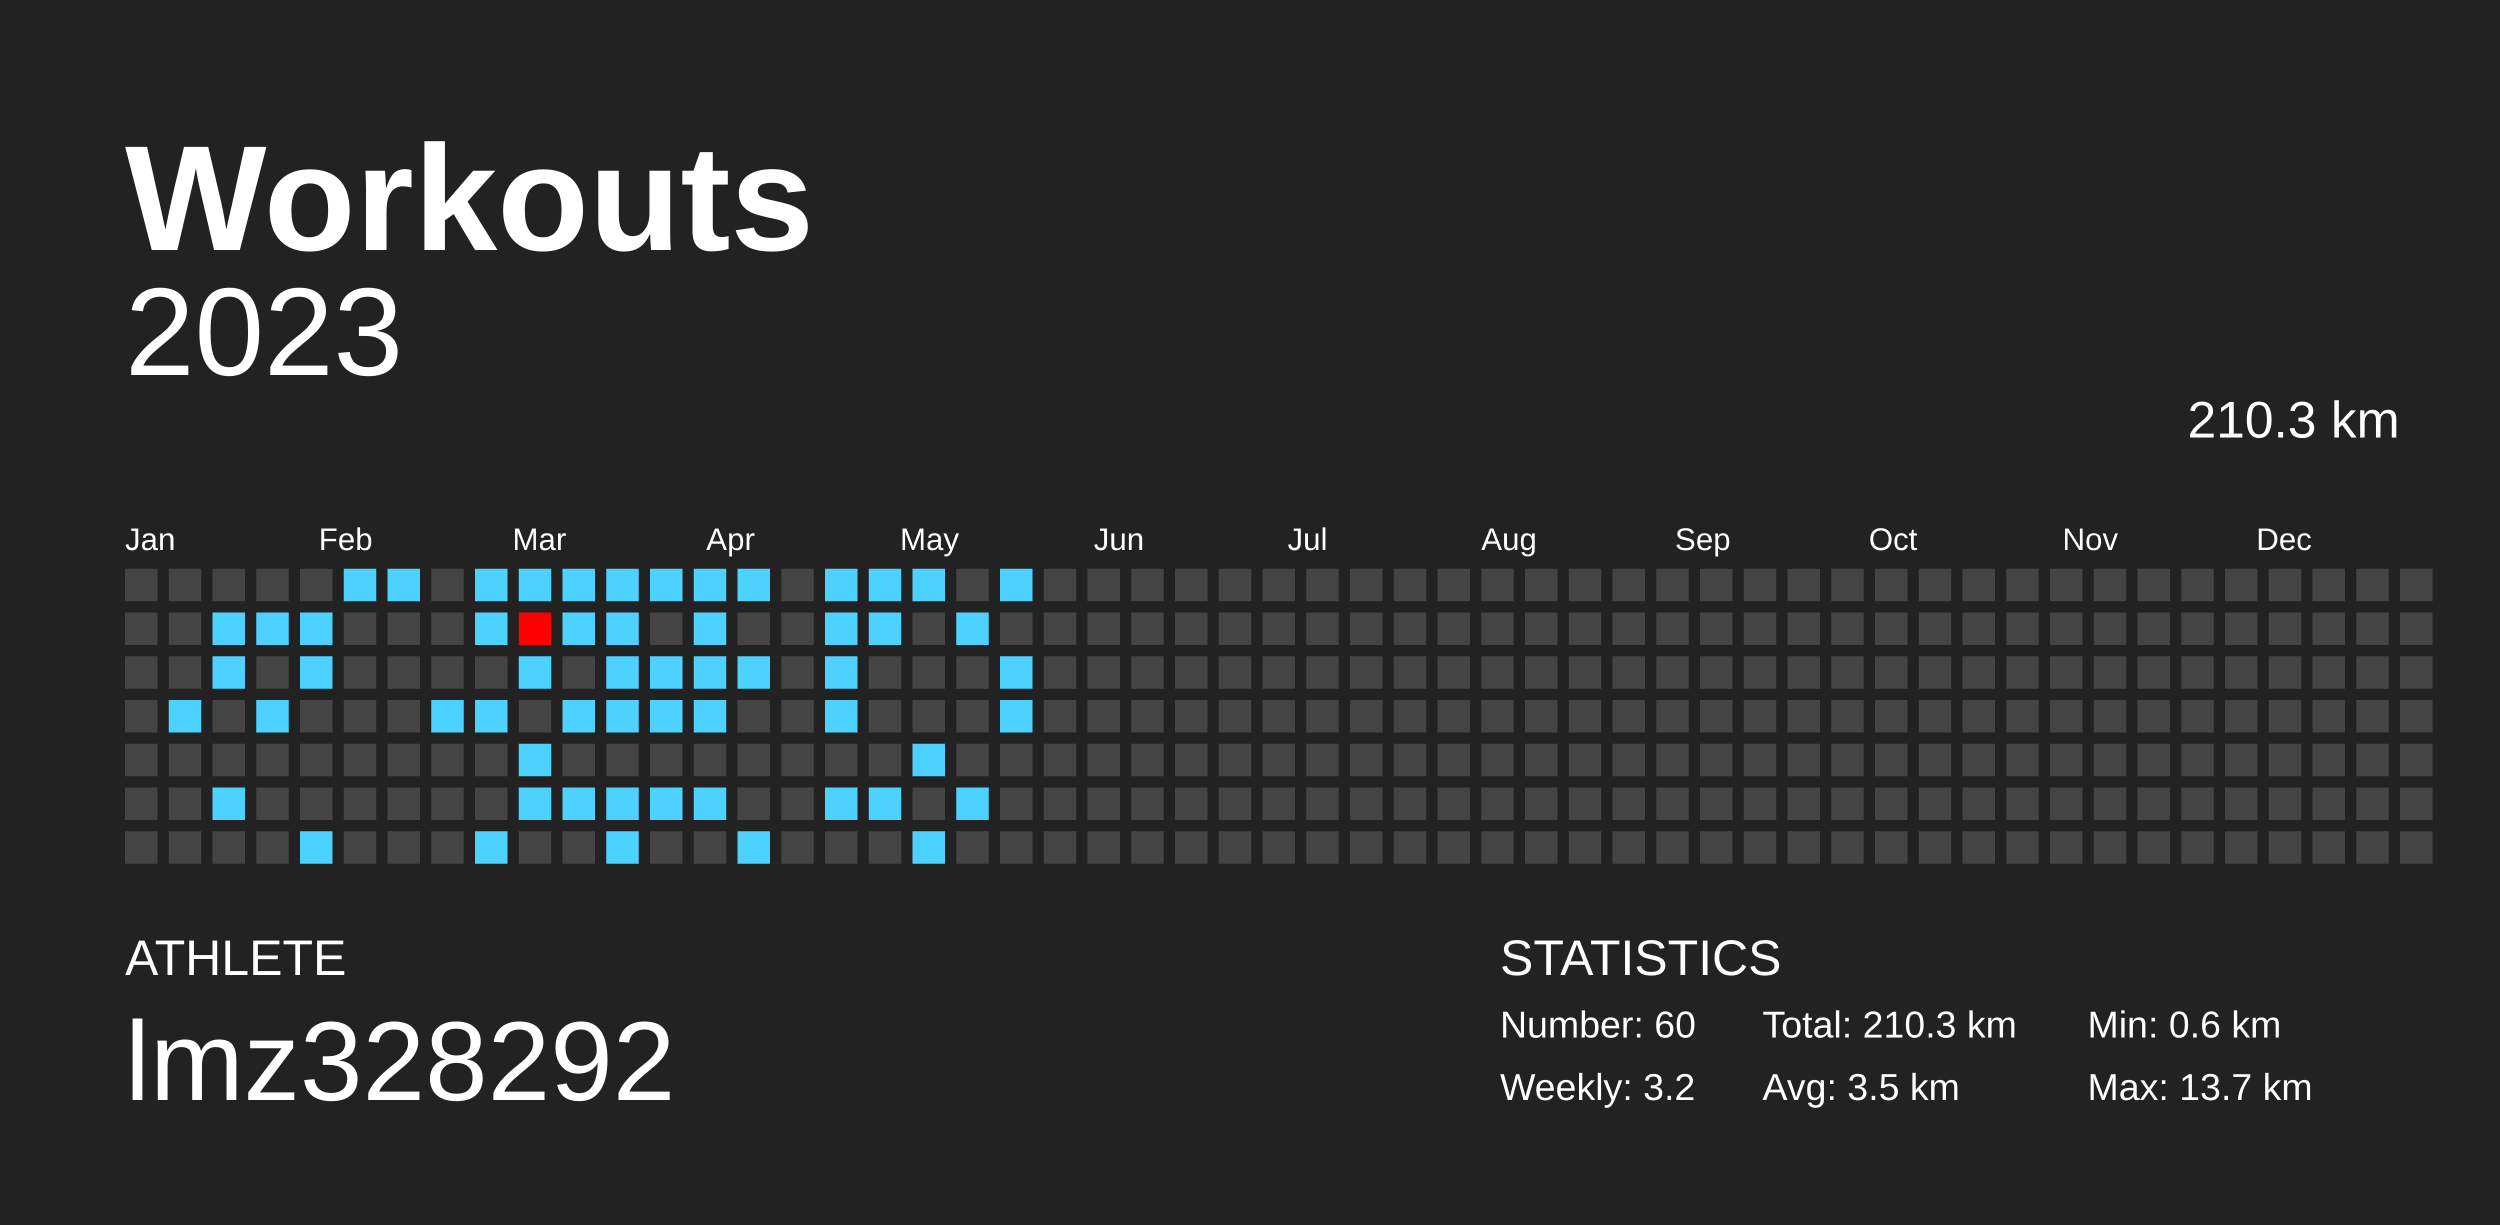
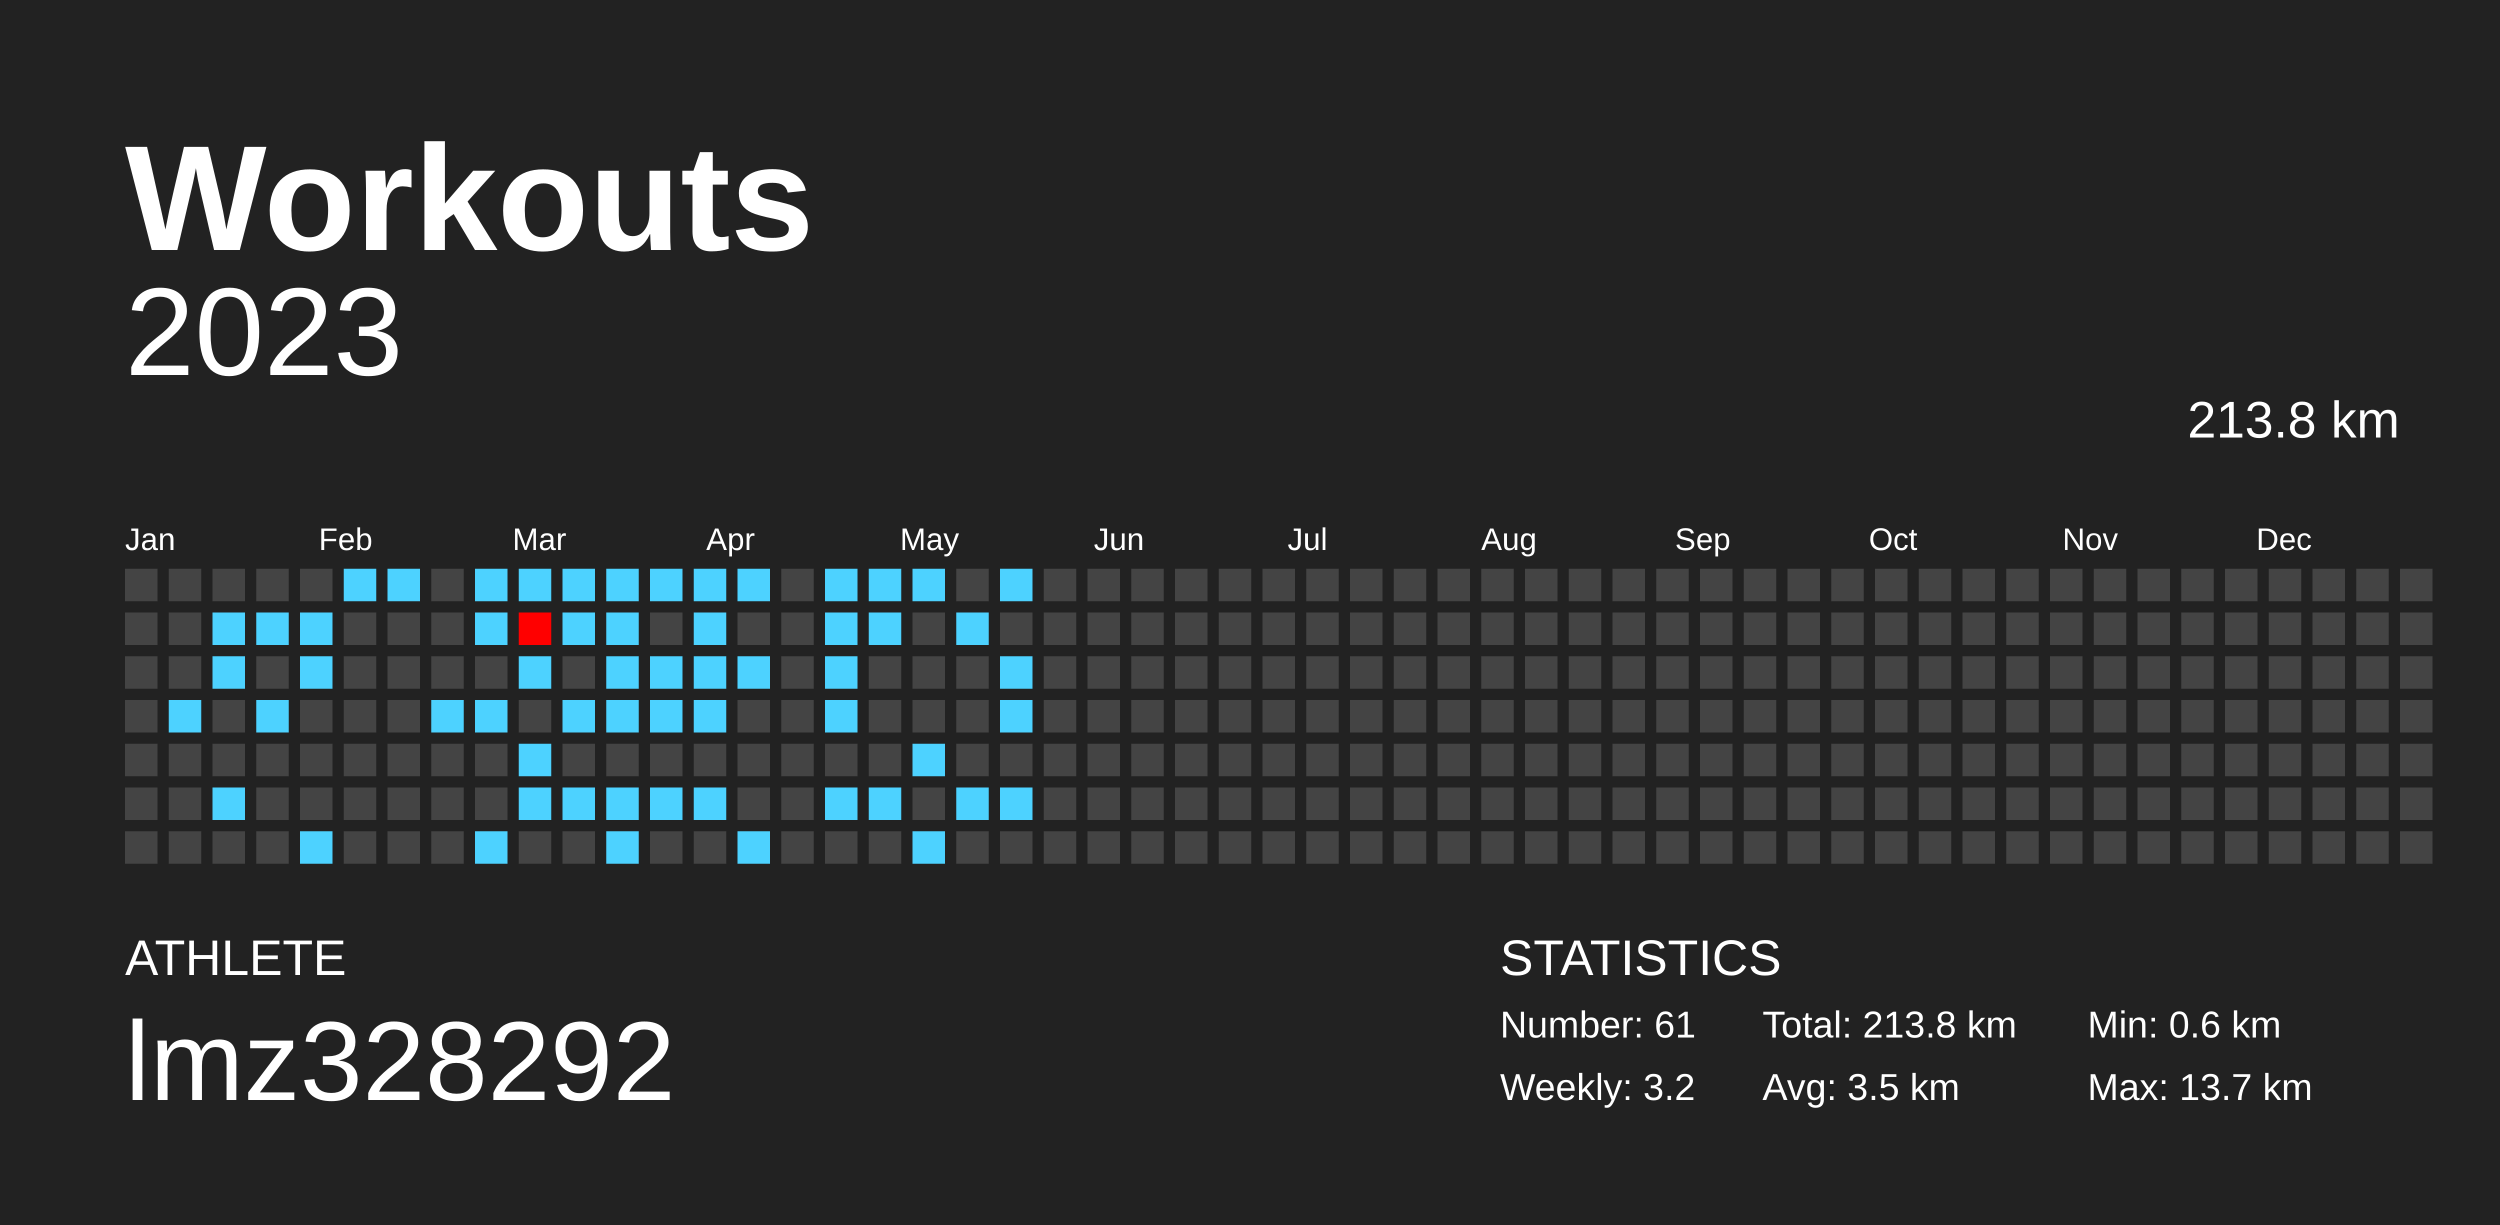
<svg xmlns="http://www.w3.org/2000/svg" baseProfile="full" height="98mm" version="1.1" viewBox="0,0,200,98" width="200mm">
  <defs />
  <rect fill="#222222" height="98" width="200" x="0" y="0" />
  <text fill="#FFFFFF" style="font-size:12px; font-family:Arial; font-weight:bold;" x="10" y="20">Workouts</text>
  <text fill="#FFFFFF" style="font-size:4px; font-family:Arial" x="10" y="78">ATHLETE</text>
  <text fill="#FFFFFF" style="font-size:9px; font-family:Arial" x="10" y="88">lmz328292</text>
  <text fill="#FFFFFF" style="font-size:4px; font-family:Arial" x="120" y="78">STATISTICS</text>
-   <text fill="#FFFFFF" style="font-size:3px; font-family:Arial" x="120" y="83">Number: 60</text>
+   <text fill="#FFFFFF" style="font-size:3px; font-family:Arial" x="120" y="83">Number: 61</text>
  <text fill="#FFFFFF" style="font-size:3px; font-family:Arial" x="120" y="88">Weekly: 3.2</text>
-   <text fill="#FFFFFF" style="font-size:3px; font-family:Arial" x="141" y="83">Total: 210.3 km</text>
+   <text fill="#FFFFFF" style="font-size:3px; font-family:Arial" x="141" y="83">Total: 213.8 km</text>
  <text fill="#FFFFFF" style="font-size:3px; font-family:Arial" x="141" y="88">Avg: 3.5 km</text>
  <text fill="#FFFFFF" style="font-size:3px; font-family:Arial" x="167" y="83">Min: 0.6 km</text>
  <text fill="#FFFFFF" style="font-size:3px; font-family:Arial" x="167" y="88">Max: 13.7 km</text>
  <text alignment-baseline="hanging" fill="#FFFFFF" style="font-size:10.0px; font-family:Arial;" x="10" y="30">2023</text>
-   <text alignment-baseline="hanging" fill="#FFFFFF" style="font-size:4.125px; font-family:Arial;" x="175" y="35">210.3 km</text>
+   <text alignment-baseline="hanging" fill="#FFFFFF" style="font-size:4.125px; font-family:Arial;" x="175" y="35">213.8 km</text>
  <text fill="#FFFFFF" style="font-size:2.5px; font-family:Arial" x="10.0" y="44">Jan</text>
  <text fill="#FFFFFF" style="font-size:2.5px; font-family:Arial" x="25.5" y="44">Feb</text>
  <text fill="#FFFFFF" style="font-size:2.5px; font-family:Arial" x="41.0" y="44">Mar</text>
  <text fill="#FFFFFF" style="font-size:2.5px; font-family:Arial" x="56.5" y="44">Apr</text>
  <text fill="#FFFFFF" style="font-size:2.5px; font-family:Arial" x="72.0" y="44">May</text>
  <text fill="#FFFFFF" style="font-size:2.5px; font-family:Arial" x="87.5" y="44">Jun</text>
  <text fill="#FFFFFF" style="font-size:2.5px; font-family:Arial" x="103.0" y="44">Jul</text>
  <text fill="#FFFFFF" style="font-size:2.5px; font-family:Arial" x="118.5" y="44">Aug</text>
  <text fill="#FFFFFF" style="font-size:2.5px; font-family:Arial" x="134.0" y="44">Sep</text>
  <text fill="#FFFFFF" style="font-size:2.5px; font-family:Arial" x="149.5" y="44">Oct</text>
  <text fill="#FFFFFF" style="font-size:2.5px; font-family:Arial" x="165.0" y="44">Nov</text>
  <text fill="#FFFFFF" style="font-size:2.5px; font-family:Arial" x="180.5" y="44">Dec</text>
  <rect fill="#444444" height="2.6" width="2.6" x="10.0" y="45.5" />
  <rect fill="#444444" height="2.6" width="2.6" x="10.0" y="49.0" />
  <rect fill="#444444" height="2.6" width="2.6" x="10.0" y="52.5" />
  <rect fill="#444444" height="2.6" width="2.6" x="10.0" y="56.0" />
  <rect fill="#444444" height="2.6" width="2.6" x="10.0" y="59.5" />
  <rect fill="#444444" height="2.6" width="2.6" x="10.0" y="63.0" />
  <rect fill="#444444" height="2.6" width="2.6" x="10.0" y="66.5" />
  <rect fill="#444444" height="2.6" width="2.6" x="13.5" y="45.5" />
  <rect fill="#444444" height="2.6" width="2.6" x="13.5" y="49.0" />
  <rect fill="#444444" height="2.6" width="2.6" x="13.5" y="52.5" />
  <rect fill="#4dd2ff" height="2.6" width="2.6" x="13.5" y="56.0" />
  <rect fill="#444444" height="2.6" width="2.6" x="13.5" y="59.5" />
  <rect fill="#444444" height="2.6" width="2.6" x="13.5" y="63.0" />
  <rect fill="#444444" height="2.6" width="2.6" x="13.5" y="66.5" />
  <rect fill="#444444" height="2.6" width="2.6" x="17.0" y="45.5" />
  <rect fill="#4dd2ff" height="2.6" width="2.6" x="17.0" y="49.0" />
  <rect fill="#4dd2ff" height="2.6" width="2.6" x="17.0" y="52.5" />
  <rect fill="#444444" height="2.6" width="2.6" x="17.0" y="56.0" />
  <rect fill="#444444" height="2.6" width="2.6" x="17.0" y="59.5" />
  <rect fill="#4dd2ff" height="2.6" width="2.6" x="17.0" y="63.0" />
  <rect fill="#444444" height="2.6" width="2.6" x="17.0" y="66.5" />
  <rect fill="#444444" height="2.6" width="2.6" x="20.5" y="45.5" />
  <rect fill="#4dd2ff" height="2.6" width="2.6" x="20.5" y="49.0" />
  <rect fill="#444444" height="2.6" width="2.6" x="20.5" y="52.5" />
  <rect fill="#4dd2ff" height="2.6" width="2.6" x="20.5" y="56.0" />
  <rect fill="#444444" height="2.6" width="2.6" x="20.5" y="59.5" />
  <rect fill="#444444" height="2.6" width="2.6" x="20.5" y="63.0" />
  <rect fill="#444444" height="2.6" width="2.6" x="20.5" y="66.5" />
  <rect fill="#444444" height="2.6" width="2.6" x="24.0" y="45.5" />
  <rect fill="#4dd2ff" height="2.6" width="2.6" x="24.0" y="49.0" />
  <rect fill="#4dd2ff" height="2.6" width="2.6" x="24.0" y="52.5" />
  <rect fill="#444444" height="2.6" width="2.6" x="24.0" y="56.0" />
  <rect fill="#444444" height="2.6" width="2.6" x="24.0" y="59.5" />
  <rect fill="#444444" height="2.6" width="2.6" x="24.0" y="63.0" />
  <rect fill="#4dd2ff" height="2.6" width="2.6" x="24.0" y="66.5" />
  <rect fill="#4dd2ff" height="2.6" width="2.6" x="27.5" y="45.5" />
  <rect fill="#444444" height="2.6" width="2.6" x="27.5" y="49.0" />
  <rect fill="#444444" height="2.6" width="2.6" x="27.5" y="52.5" />
  <rect fill="#444444" height="2.6" width="2.6" x="27.5" y="56.0" />
  <rect fill="#444444" height="2.6" width="2.6" x="27.5" y="59.5" />
  <rect fill="#444444" height="2.6" width="2.6" x="27.5" y="63.0" />
  <rect fill="#444444" height="2.6" width="2.6" x="27.5" y="66.5" />
  <rect fill="#4dd2ff" height="2.6" width="2.6" x="31.0" y="45.5" />
  <rect fill="#444444" height="2.6" width="2.6" x="31.0" y="49.0" />
  <rect fill="#444444" height="2.6" width="2.6" x="31.0" y="52.5" />
  <rect fill="#444444" height="2.6" width="2.6" x="31.0" y="56.0" />
  <rect fill="#444444" height="2.6" width="2.6" x="31.0" y="59.5" />
  <rect fill="#444444" height="2.6" width="2.6" x="31.0" y="63.0" />
  <rect fill="#444444" height="2.6" width="2.6" x="31.0" y="66.5" />
  <rect fill="#444444" height="2.6" width="2.6" x="34.5" y="45.5" />
  <rect fill="#444444" height="2.6" width="2.6" x="34.5" y="49.0" />
  <rect fill="#444444" height="2.6" width="2.6" x="34.5" y="52.5" />
  <rect fill="#4dd2ff" height="2.6" width="2.6" x="34.5" y="56.0" />
  <rect fill="#444444" height="2.6" width="2.6" x="34.5" y="59.5" />
  <rect fill="#444444" height="2.6" width="2.6" x="34.5" y="63.0" />
  <rect fill="#444444" height="2.6" width="2.6" x="34.5" y="66.5" />
  <rect fill="#4dd2ff" height="2.6" width="2.6" x="38.0" y="45.5" />
  <rect fill="#4dd2ff" height="2.6" width="2.6" x="38.0" y="49.0" />
  <rect fill="#444444" height="2.6" width="2.6" x="38.0" y="52.5" />
  <rect fill="#4dd2ff" height="2.6" width="2.6" x="38.0" y="56.0" />
  <rect fill="#444444" height="2.6" width="2.6" x="38.0" y="59.5" />
  <rect fill="#444444" height="2.6" width="2.6" x="38.0" y="63.0" />
  <rect fill="#4dd2ff" height="2.6" width="2.6" x="38.0" y="66.5" />
  <rect fill="#4dd2ff" height="2.6" width="2.6" x="41.5" y="45.5" />
  <rect fill="#ff0000" height="2.6" width="2.6" x="41.5" y="49.0" />
  <rect fill="#4dd2ff" height="2.6" width="2.6" x="41.5" y="52.5" />
  <rect fill="#444444" height="2.6" width="2.6" x="41.5" y="56.0" />
  <rect fill="#4dd2ff" height="2.6" width="2.6" x="41.5" y="59.5" />
  <rect fill="#4dd2ff" height="2.6" width="2.6" x="41.5" y="63.0" />
  <rect fill="#444444" height="2.6" width="2.6" x="41.5" y="66.5" />
  <rect fill="#4dd2ff" height="2.6" width="2.6" x="45.0" y="45.5" />
  <rect fill="#4dd2ff" height="2.6" width="2.6" x="45.0" y="49.0" />
  <rect fill="#444444" height="2.6" width="2.6" x="45.0" y="52.5" />
  <rect fill="#4dd2ff" height="2.6" width="2.6" x="45.0" y="56.0" />
  <rect fill="#444444" height="2.6" width="2.6" x="45.0" y="59.5" />
  <rect fill="#4dd2ff" height="2.6" width="2.6" x="45.0" y="63.0" />
  <rect fill="#444444" height="2.6" width="2.6" x="45.0" y="66.5" />
  <rect fill="#4dd2ff" height="2.6" width="2.6" x="48.5" y="45.5" />
  <rect fill="#4dd2ff" height="2.6" width="2.6" x="48.5" y="49.0" />
  <rect fill="#4dd2ff" height="2.6" width="2.6" x="48.5" y="52.5" />
  <rect fill="#4dd2ff" height="2.6" width="2.6" x="48.5" y="56.0" />
  <rect fill="#444444" height="2.6" width="2.6" x="48.5" y="59.5" />
  <rect fill="#4dd2ff" height="2.6" width="2.6" x="48.5" y="63.0" />
  <rect fill="#4dd2ff" height="2.6" width="2.6" x="48.5" y="66.5" />
  <rect fill="#4dd2ff" height="2.6" width="2.6" x="52.0" y="45.5" />
  <rect fill="#444444" height="2.6" width="2.6" x="52.0" y="49.0" />
  <rect fill="#4dd2ff" height="2.6" width="2.6" x="52.0" y="52.5" />
  <rect fill="#4dd2ff" height="2.6" width="2.6" x="52.0" y="56.0" />
  <rect fill="#444444" height="2.6" width="2.6" x="52.0" y="59.5" />
  <rect fill="#4dd2ff" height="2.6" width="2.6" x="52.0" y="63.0" />
  <rect fill="#444444" height="2.6" width="2.6" x="52.0" y="66.5" />
  <rect fill="#4dd2ff" height="2.6" width="2.6" x="55.5" y="45.5" />
  <rect fill="#4dd2ff" height="2.6" width="2.6" x="55.5" y="49.0" />
  <rect fill="#4dd2ff" height="2.6" width="2.6" x="55.5" y="52.5" />
  <rect fill="#4dd2ff" height="2.6" width="2.6" x="55.5" y="56.0" />
  <rect fill="#444444" height="2.6" width="2.6" x="55.5" y="59.5" />
  <rect fill="#4dd2ff" height="2.6" width="2.6" x="55.5" y="63.0" />
  <rect fill="#444444" height="2.6" width="2.6" x="55.5" y="66.5" />
  <rect fill="#4dd2ff" height="2.6" width="2.6" x="59.0" y="45.5" />
  <rect fill="#444444" height="2.6" width="2.6" x="59.0" y="49.0" />
  <rect fill="#4dd2ff" height="2.6" width="2.6" x="59.0" y="52.5" />
  <rect fill="#444444" height="2.6" width="2.6" x="59.0" y="56.0" />
  <rect fill="#444444" height="2.6" width="2.6" x="59.0" y="59.5" />
  <rect fill="#444444" height="2.6" width="2.6" x="59.0" y="63.0" />
  <rect fill="#4dd2ff" height="2.6" width="2.6" x="59.0" y="66.5" />
  <rect fill="#444444" height="2.6" width="2.6" x="62.5" y="45.5" />
  <rect fill="#444444" height="2.6" width="2.6" x="62.5" y="49.0" />
  <rect fill="#444444" height="2.6" width="2.6" x="62.5" y="52.5" />
  <rect fill="#444444" height="2.6" width="2.6" x="62.5" y="56.0" />
  <rect fill="#444444" height="2.6" width="2.6" x="62.5" y="59.5" />
  <rect fill="#444444" height="2.6" width="2.6" x="62.5" y="63.0" />
  <rect fill="#444444" height="2.6" width="2.6" x="62.5" y="66.5" />
  <rect fill="#4dd2ff" height="2.6" width="2.6" x="66.0" y="45.5" />
  <rect fill="#4dd2ff" height="2.6" width="2.6" x="66.0" y="49.0" />
  <rect fill="#4dd2ff" height="2.6" width="2.6" x="66.0" y="52.5" />
  <rect fill="#4dd2ff" height="2.6" width="2.6" x="66.0" y="56.0" />
  <rect fill="#444444" height="2.6" width="2.6" x="66.0" y="59.5" />
  <rect fill="#4dd2ff" height="2.6" width="2.6" x="66.0" y="63.0" />
  <rect fill="#444444" height="2.6" width="2.6" x="66.0" y="66.5" />
  <rect fill="#4dd2ff" height="2.6" width="2.6" x="69.5" y="45.5" />
  <rect fill="#4dd2ff" height="2.6" width="2.6" x="69.5" y="49.0" />
  <rect fill="#444444" height="2.6" width="2.6" x="69.5" y="52.5" />
  <rect fill="#444444" height="2.6" width="2.6" x="69.5" y="56.0" />
  <rect fill="#444444" height="2.6" width="2.6" x="69.5" y="59.5" />
  <rect fill="#4dd2ff" height="2.6" width="2.6" x="69.5" y="63.0" />
  <rect fill="#444444" height="2.6" width="2.6" x="69.5" y="66.5" />
  <rect fill="#4dd2ff" height="2.6" width="2.6" x="73.0" y="45.5" />
  <rect fill="#444444" height="2.6" width="2.6" x="73.0" y="49.0" />
  <rect fill="#444444" height="2.6" width="2.6" x="73.0" y="52.5" />
  <rect fill="#444444" height="2.6" width="2.6" x="73.0" y="56.0" />
  <rect fill="#4dd2ff" height="2.6" width="2.6" x="73.0" y="59.5" />
  <rect fill="#444444" height="2.6" width="2.6" x="73.0" y="63.0" />
  <rect fill="#4dd2ff" height="2.6" width="2.6" x="73.0" y="66.5" />
  <rect fill="#444444" height="2.6" width="2.6" x="76.5" y="45.5" />
  <rect fill="#4dd2ff" height="2.6" width="2.6" x="76.5" y="49.0" />
  <rect fill="#444444" height="2.6" width="2.6" x="76.5" y="52.5" />
  <rect fill="#444444" height="2.6" width="2.6" x="76.5" y="56.0" />
  <rect fill="#444444" height="2.6" width="2.6" x="76.5" y="59.5" />
  <rect fill="#4dd2ff" height="2.6" width="2.6" x="76.5" y="63.0" />
  <rect fill="#444444" height="2.6" width="2.6" x="76.5" y="66.5" />
  <rect fill="#4dd2ff" height="2.6" width="2.6" x="80.0" y="45.5" />
  <rect fill="#444444" height="2.6" width="2.6" x="80.0" y="49.0" />
  <rect fill="#4dd2ff" height="2.6" width="2.6" x="80.0" y="52.5" />
  <rect fill="#4dd2ff" height="2.6" width="2.6" x="80.0" y="56.0" />
  <rect fill="#444444" height="2.6" width="2.6" x="80.0" y="59.5" />
-   <rect fill="#444444" height="2.6" width="2.6" x="80.0" y="63.0" />
+   <rect fill="#4dd2ff" height="2.6" width="2.6" x="80.0" y="63.0" />
  <rect fill="#444444" height="2.6" width="2.6" x="80.0" y="66.5" />
  <rect fill="#444444" height="2.6" width="2.6" x="83.5" y="45.5" />
  <rect fill="#444444" height="2.6" width="2.6" x="83.5" y="49.0" />
  <rect fill="#444444" height="2.6" width="2.6" x="83.5" y="52.5" />
  <rect fill="#444444" height="2.6" width="2.6" x="83.5" y="56.0" />
  <rect fill="#444444" height="2.6" width="2.6" x="83.5" y="59.5" />
  <rect fill="#444444" height="2.6" width="2.6" x="83.5" y="63.0" />
  <rect fill="#444444" height="2.6" width="2.6" x="83.5" y="66.5" />
  <rect fill="#444444" height="2.6" width="2.6" x="87.0" y="45.5" />
  <rect fill="#444444" height="2.6" width="2.6" x="87.0" y="49.0" />
  <rect fill="#444444" height="2.6" width="2.6" x="87.0" y="52.5" />
  <rect fill="#444444" height="2.6" width="2.6" x="87.0" y="56.0" />
  <rect fill="#444444" height="2.6" width="2.6" x="87.0" y="59.5" />
  <rect fill="#444444" height="2.6" width="2.6" x="87.0" y="63.0" />
  <rect fill="#444444" height="2.6" width="2.6" x="87.0" y="66.5" />
  <rect fill="#444444" height="2.6" width="2.6" x="90.5" y="45.5" />
  <rect fill="#444444" height="2.6" width="2.6" x="90.5" y="49.0" />
  <rect fill="#444444" height="2.6" width="2.6" x="90.5" y="52.5" />
  <rect fill="#444444" height="2.6" width="2.6" x="90.5" y="56.0" />
  <rect fill="#444444" height="2.6" width="2.6" x="90.5" y="59.5" />
  <rect fill="#444444" height="2.6" width="2.6" x="90.5" y="63.0" />
  <rect fill="#444444" height="2.6" width="2.6" x="90.5" y="66.5" />
  <rect fill="#444444" height="2.6" width="2.6" x="94.0" y="45.5" />
  <rect fill="#444444" height="2.6" width="2.6" x="94.0" y="49.0" />
  <rect fill="#444444" height="2.6" width="2.6" x="94.0" y="52.5" />
  <rect fill="#444444" height="2.6" width="2.6" x="94.0" y="56.0" />
  <rect fill="#444444" height="2.6" width="2.6" x="94.0" y="59.5" />
  <rect fill="#444444" height="2.6" width="2.6" x="94.0" y="63.0" />
  <rect fill="#444444" height="2.6" width="2.6" x="94.0" y="66.5" />
  <rect fill="#444444" height="2.6" width="2.6" x="97.5" y="45.5" />
  <rect fill="#444444" height="2.6" width="2.6" x="97.5" y="49.0" />
  <rect fill="#444444" height="2.6" width="2.6" x="97.5" y="52.5" />
  <rect fill="#444444" height="2.6" width="2.6" x="97.5" y="56.0" />
  <rect fill="#444444" height="2.6" width="2.6" x="97.5" y="59.5" />
  <rect fill="#444444" height="2.6" width="2.6" x="97.5" y="63.0" />
  <rect fill="#444444" height="2.6" width="2.6" x="97.5" y="66.5" />
  <rect fill="#444444" height="2.6" width="2.6" x="101.0" y="45.5" />
  <rect fill="#444444" height="2.6" width="2.6" x="101.0" y="49.0" />
  <rect fill="#444444" height="2.6" width="2.6" x="101.0" y="52.5" />
  <rect fill="#444444" height="2.6" width="2.6" x="101.0" y="56.0" />
  <rect fill="#444444" height="2.6" width="2.6" x="101.0" y="59.5" />
  <rect fill="#444444" height="2.6" width="2.6" x="101.0" y="63.0" />
  <rect fill="#444444" height="2.6" width="2.6" x="101.0" y="66.5" />
  <rect fill="#444444" height="2.6" width="2.6" x="104.5" y="45.5" />
  <rect fill="#444444" height="2.6" width="2.6" x="104.5" y="49.0" />
  <rect fill="#444444" height="2.6" width="2.6" x="104.5" y="52.5" />
  <rect fill="#444444" height="2.6" width="2.6" x="104.5" y="56.0" />
  <rect fill="#444444" height="2.6" width="2.6" x="104.5" y="59.5" />
  <rect fill="#444444" height="2.6" width="2.6" x="104.5" y="63.0" />
  <rect fill="#444444" height="2.6" width="2.6" x="104.5" y="66.5" />
  <rect fill="#444444" height="2.6" width="2.6" x="108.0" y="45.5" />
  <rect fill="#444444" height="2.6" width="2.6" x="108.0" y="49.0" />
  <rect fill="#444444" height="2.6" width="2.6" x="108.0" y="52.5" />
  <rect fill="#444444" height="2.6" width="2.6" x="108.0" y="56.0" />
  <rect fill="#444444" height="2.6" width="2.6" x="108.0" y="59.5" />
  <rect fill="#444444" height="2.6" width="2.6" x="108.0" y="63.0" />
  <rect fill="#444444" height="2.6" width="2.6" x="108.0" y="66.5" />
  <rect fill="#444444" height="2.6" width="2.6" x="111.5" y="45.5" />
  <rect fill="#444444" height="2.6" width="2.6" x="111.5" y="49.0" />
  <rect fill="#444444" height="2.6" width="2.6" x="111.5" y="52.5" />
  <rect fill="#444444" height="2.6" width="2.6" x="111.5" y="56.0" />
  <rect fill="#444444" height="2.6" width="2.6" x="111.5" y="59.5" />
  <rect fill="#444444" height="2.6" width="2.6" x="111.5" y="63.0" />
  <rect fill="#444444" height="2.6" width="2.6" x="111.5" y="66.5" />
  <rect fill="#444444" height="2.6" width="2.6" x="115.0" y="45.5" />
  <rect fill="#444444" height="2.6" width="2.6" x="115.0" y="49.0" />
  <rect fill="#444444" height="2.6" width="2.6" x="115.0" y="52.5" />
  <rect fill="#444444" height="2.6" width="2.6" x="115.0" y="56.0" />
  <rect fill="#444444" height="2.6" width="2.6" x="115.0" y="59.5" />
  <rect fill="#444444" height="2.6" width="2.6" x="115.0" y="63.0" />
  <rect fill="#444444" height="2.6" width="2.6" x="115.0" y="66.5" />
  <rect fill="#444444" height="2.6" width="2.6" x="118.5" y="45.5" />
  <rect fill="#444444" height="2.6" width="2.6" x="118.5" y="49.0" />
  <rect fill="#444444" height="2.6" width="2.6" x="118.5" y="52.5" />
  <rect fill="#444444" height="2.6" width="2.6" x="118.5" y="56.0" />
  <rect fill="#444444" height="2.6" width="2.6" x="118.5" y="59.5" />
  <rect fill="#444444" height="2.6" width="2.6" x="118.5" y="63.0" />
  <rect fill="#444444" height="2.6" width="2.6" x="118.5" y="66.5" />
  <rect fill="#444444" height="2.6" width="2.6" x="122.0" y="45.5" />
  <rect fill="#444444" height="2.6" width="2.6" x="122.0" y="49.0" />
  <rect fill="#444444" height="2.6" width="2.6" x="122.0" y="52.5" />
  <rect fill="#444444" height="2.6" width="2.6" x="122.0" y="56.0" />
  <rect fill="#444444" height="2.6" width="2.6" x="122.0" y="59.5" />
  <rect fill="#444444" height="2.6" width="2.6" x="122.0" y="63.0" />
  <rect fill="#444444" height="2.6" width="2.6" x="122.0" y="66.5" />
  <rect fill="#444444" height="2.6" width="2.6" x="125.5" y="45.5" />
  <rect fill="#444444" height="2.6" width="2.6" x="125.5" y="49.0" />
  <rect fill="#444444" height="2.6" width="2.6" x="125.5" y="52.5" />
  <rect fill="#444444" height="2.6" width="2.6" x="125.5" y="56.0" />
  <rect fill="#444444" height="2.6" width="2.6" x="125.5" y="59.5" />
  <rect fill="#444444" height="2.6" width="2.6" x="125.5" y="63.0" />
  <rect fill="#444444" height="2.6" width="2.6" x="125.5" y="66.5" />
  <rect fill="#444444" height="2.6" width="2.6" x="129.0" y="45.5" />
  <rect fill="#444444" height="2.6" width="2.6" x="129.0" y="49.0" />
  <rect fill="#444444" height="2.6" width="2.6" x="129.0" y="52.5" />
  <rect fill="#444444" height="2.6" width="2.6" x="129.0" y="56.0" />
  <rect fill="#444444" height="2.6" width="2.6" x="129.0" y="59.5" />
  <rect fill="#444444" height="2.6" width="2.6" x="129.0" y="63.0" />
  <rect fill="#444444" height="2.6" width="2.6" x="129.0" y="66.5" />
  <rect fill="#444444" height="2.6" width="2.6" x="132.5" y="45.5" />
  <rect fill="#444444" height="2.6" width="2.6" x="132.5" y="49.0" />
  <rect fill="#444444" height="2.6" width="2.6" x="132.5" y="52.5" />
  <rect fill="#444444" height="2.6" width="2.6" x="132.5" y="56.0" />
  <rect fill="#444444" height="2.6" width="2.6" x="132.5" y="59.5" />
  <rect fill="#444444" height="2.6" width="2.6" x="132.5" y="63.0" />
  <rect fill="#444444" height="2.6" width="2.6" x="132.5" y="66.5" />
  <rect fill="#444444" height="2.6" width="2.6" x="136.0" y="45.5" />
  <rect fill="#444444" height="2.6" width="2.6" x="136.0" y="49.0" />
  <rect fill="#444444" height="2.6" width="2.6" x="136.0" y="52.5" />
  <rect fill="#444444" height="2.6" width="2.6" x="136.0" y="56.0" />
  <rect fill="#444444" height="2.6" width="2.6" x="136.0" y="59.5" />
  <rect fill="#444444" height="2.6" width="2.6" x="136.0" y="63.0" />
  <rect fill="#444444" height="2.6" width="2.6" x="136.0" y="66.5" />
  <rect fill="#444444" height="2.6" width="2.6" x="139.5" y="45.5" />
  <rect fill="#444444" height="2.6" width="2.6" x="139.5" y="49.0" />
  <rect fill="#444444" height="2.6" width="2.6" x="139.5" y="52.5" />
  <rect fill="#444444" height="2.6" width="2.6" x="139.5" y="56.0" />
  <rect fill="#444444" height="2.6" width="2.6" x="139.5" y="59.5" />
  <rect fill="#444444" height="2.6" width="2.6" x="139.5" y="63.0" />
  <rect fill="#444444" height="2.6" width="2.6" x="139.5" y="66.5" />
  <rect fill="#444444" height="2.6" width="2.6" x="143.0" y="45.5" />
  <rect fill="#444444" height="2.6" width="2.6" x="143.0" y="49.0" />
  <rect fill="#444444" height="2.6" width="2.6" x="143.0" y="52.5" />
  <rect fill="#444444" height="2.6" width="2.6" x="143.0" y="56.0" />
  <rect fill="#444444" height="2.6" width="2.6" x="143.0" y="59.5" />
  <rect fill="#444444" height="2.6" width="2.6" x="143.0" y="63.0" />
  <rect fill="#444444" height="2.6" width="2.6" x="143.0" y="66.5" />
  <rect fill="#444444" height="2.6" width="2.6" x="146.5" y="45.5" />
  <rect fill="#444444" height="2.6" width="2.6" x="146.5" y="49.0" />
  <rect fill="#444444" height="2.6" width="2.6" x="146.5" y="52.5" />
  <rect fill="#444444" height="2.6" width="2.6" x="146.5" y="56.0" />
  <rect fill="#444444" height="2.6" width="2.6" x="146.5" y="59.5" />
  <rect fill="#444444" height="2.6" width="2.6" x="146.5" y="63.0" />
  <rect fill="#444444" height="2.6" width="2.6" x="146.5" y="66.5" />
  <rect fill="#444444" height="2.6" width="2.6" x="150.0" y="45.5" />
  <rect fill="#444444" height="2.6" width="2.6" x="150.0" y="49.0" />
  <rect fill="#444444" height="2.6" width="2.6" x="150.0" y="52.5" />
  <rect fill="#444444" height="2.6" width="2.6" x="150.0" y="56.0" />
  <rect fill="#444444" height="2.6" width="2.6" x="150.0" y="59.5" />
  <rect fill="#444444" height="2.6" width="2.6" x="150.0" y="63.0" />
  <rect fill="#444444" height="2.6" width="2.6" x="150.0" y="66.5" />
  <rect fill="#444444" height="2.6" width="2.6" x="153.5" y="45.5" />
  <rect fill="#444444" height="2.6" width="2.6" x="153.5" y="49.0" />
  <rect fill="#444444" height="2.6" width="2.6" x="153.5" y="52.5" />
  <rect fill="#444444" height="2.6" width="2.6" x="153.5" y="56.0" />
  <rect fill="#444444" height="2.6" width="2.6" x="153.5" y="59.5" />
  <rect fill="#444444" height="2.6" width="2.6" x="153.5" y="63.0" />
  <rect fill="#444444" height="2.6" width="2.6" x="153.5" y="66.5" />
  <rect fill="#444444" height="2.6" width="2.6" x="157.0" y="45.5" />
  <rect fill="#444444" height="2.6" width="2.6" x="157.0" y="49.0" />
  <rect fill="#444444" height="2.6" width="2.6" x="157.0" y="52.5" />
  <rect fill="#444444" height="2.6" width="2.6" x="157.0" y="56.0" />
  <rect fill="#444444" height="2.6" width="2.6" x="157.0" y="59.5" />
  <rect fill="#444444" height="2.6" width="2.6" x="157.0" y="63.0" />
  <rect fill="#444444" height="2.6" width="2.6" x="157.0" y="66.5" />
  <rect fill="#444444" height="2.6" width="2.6" x="160.5" y="45.5" />
  <rect fill="#444444" height="2.6" width="2.6" x="160.5" y="49.0" />
  <rect fill="#444444" height="2.6" width="2.6" x="160.5" y="52.5" />
  <rect fill="#444444" height="2.6" width="2.6" x="160.5" y="56.0" />
  <rect fill="#444444" height="2.6" width="2.6" x="160.5" y="59.5" />
  <rect fill="#444444" height="2.6" width="2.6" x="160.5" y="63.0" />
  <rect fill="#444444" height="2.6" width="2.6" x="160.5" y="66.5" />
  <rect fill="#444444" height="2.6" width="2.6" x="164.0" y="45.5" />
  <rect fill="#444444" height="2.6" width="2.6" x="164.0" y="49.0" />
  <rect fill="#444444" height="2.6" width="2.6" x="164.0" y="52.5" />
  <rect fill="#444444" height="2.6" width="2.6" x="164.0" y="56.0" />
  <rect fill="#444444" height="2.6" width="2.6" x="164.0" y="59.5" />
  <rect fill="#444444" height="2.6" width="2.6" x="164.0" y="63.0" />
  <rect fill="#444444" height="2.6" width="2.6" x="164.0" y="66.5" />
  <rect fill="#444444" height="2.6" width="2.6" x="167.5" y="45.5" />
  <rect fill="#444444" height="2.6" width="2.6" x="167.5" y="49.0" />
  <rect fill="#444444" height="2.6" width="2.6" x="167.5" y="52.5" />
  <rect fill="#444444" height="2.6" width="2.6" x="167.5" y="56.0" />
  <rect fill="#444444" height="2.6" width="2.6" x="167.5" y="59.5" />
  <rect fill="#444444" height="2.6" width="2.6" x="167.5" y="63.0" />
  <rect fill="#444444" height="2.6" width="2.6" x="167.5" y="66.5" />
  <rect fill="#444444" height="2.6" width="2.6" x="171.0" y="45.5" />
  <rect fill="#444444" height="2.6" width="2.6" x="171.0" y="49.0" />
  <rect fill="#444444" height="2.6" width="2.6" x="171.0" y="52.5" />
  <rect fill="#444444" height="2.6" width="2.6" x="171.0" y="56.0" />
  <rect fill="#444444" height="2.6" width="2.6" x="171.0" y="59.5" />
  <rect fill="#444444" height="2.6" width="2.6" x="171.0" y="63.0" />
  <rect fill="#444444" height="2.6" width="2.6" x="171.0" y="66.5" />
  <rect fill="#444444" height="2.6" width="2.6" x="174.5" y="45.5" />
  <rect fill="#444444" height="2.6" width="2.6" x="174.5" y="49.0" />
  <rect fill="#444444" height="2.6" width="2.6" x="174.5" y="52.5" />
  <rect fill="#444444" height="2.6" width="2.6" x="174.5" y="56.0" />
  <rect fill="#444444" height="2.6" width="2.6" x="174.5" y="59.5" />
  <rect fill="#444444" height="2.6" width="2.6" x="174.5" y="63.0" />
  <rect fill="#444444" height="2.6" width="2.6" x="174.5" y="66.5" />
  <rect fill="#444444" height="2.6" width="2.6" x="178.0" y="45.5" />
  <rect fill="#444444" height="2.6" width="2.6" x="178.0" y="49.0" />
  <rect fill="#444444" height="2.6" width="2.6" x="178.0" y="52.5" />
  <rect fill="#444444" height="2.6" width="2.6" x="178.0" y="56.0" />
  <rect fill="#444444" height="2.6" width="2.6" x="178.0" y="59.5" />
  <rect fill="#444444" height="2.6" width="2.6" x="178.0" y="63.0" />
  <rect fill="#444444" height="2.6" width="2.6" x="178.0" y="66.5" />
  <rect fill="#444444" height="2.6" width="2.6" x="181.5" y="45.5" />
  <rect fill="#444444" height="2.6" width="2.6" x="181.5" y="49.0" />
  <rect fill="#444444" height="2.6" width="2.6" x="181.5" y="52.5" />
  <rect fill="#444444" height="2.6" width="2.6" x="181.5" y="56.0" />
  <rect fill="#444444" height="2.6" width="2.6" x="181.5" y="59.5" />
  <rect fill="#444444" height="2.6" width="2.6" x="181.5" y="63.0" />
  <rect fill="#444444" height="2.6" width="2.6" x="181.5" y="66.5" />
  <rect fill="#444444" height="2.6" width="2.6" x="185.0" y="45.5" />
  <rect fill="#444444" height="2.6" width="2.6" x="185.0" y="49.0" />
  <rect fill="#444444" height="2.6" width="2.6" x="185.0" y="52.5" />
  <rect fill="#444444" height="2.6" width="2.6" x="185.0" y="56.0" />
  <rect fill="#444444" height="2.6" width="2.6" x="185.0" y="59.5" />
  <rect fill="#444444" height="2.6" width="2.6" x="185.0" y="63.0" />
  <rect fill="#444444" height="2.6" width="2.6" x="185.0" y="66.5" />
  <rect fill="#444444" height="2.6" width="2.6" x="188.5" y="45.5" />
  <rect fill="#444444" height="2.6" width="2.6" x="188.5" y="49.0" />
  <rect fill="#444444" height="2.6" width="2.6" x="188.5" y="52.5" />
  <rect fill="#444444" height="2.6" width="2.6" x="188.5" y="56.0" />
  <rect fill="#444444" height="2.6" width="2.6" x="188.5" y="59.5" />
  <rect fill="#444444" height="2.6" width="2.6" x="188.5" y="63.0" />
  <rect fill="#444444" height="2.6" width="2.6" x="188.5" y="66.5" />
  <rect fill="#444444" height="2.6" width="2.6" x="192.0" y="45.5" />
  <rect fill="#444444" height="2.6" width="2.6" x="192.0" y="49.0" />
  <rect fill="#444444" height="2.6" width="2.6" x="192.0" y="52.5" />
  <rect fill="#444444" height="2.6" width="2.6" x="192.0" y="56.0" />
  <rect fill="#444444" height="2.6" width="2.6" x="192.0" y="59.5" />
  <rect fill="#444444" height="2.6" width="2.6" x="192.0" y="63.0" />
  <rect fill="#444444" height="2.6" width="2.6" x="192.0" y="66.5" />
</svg>
